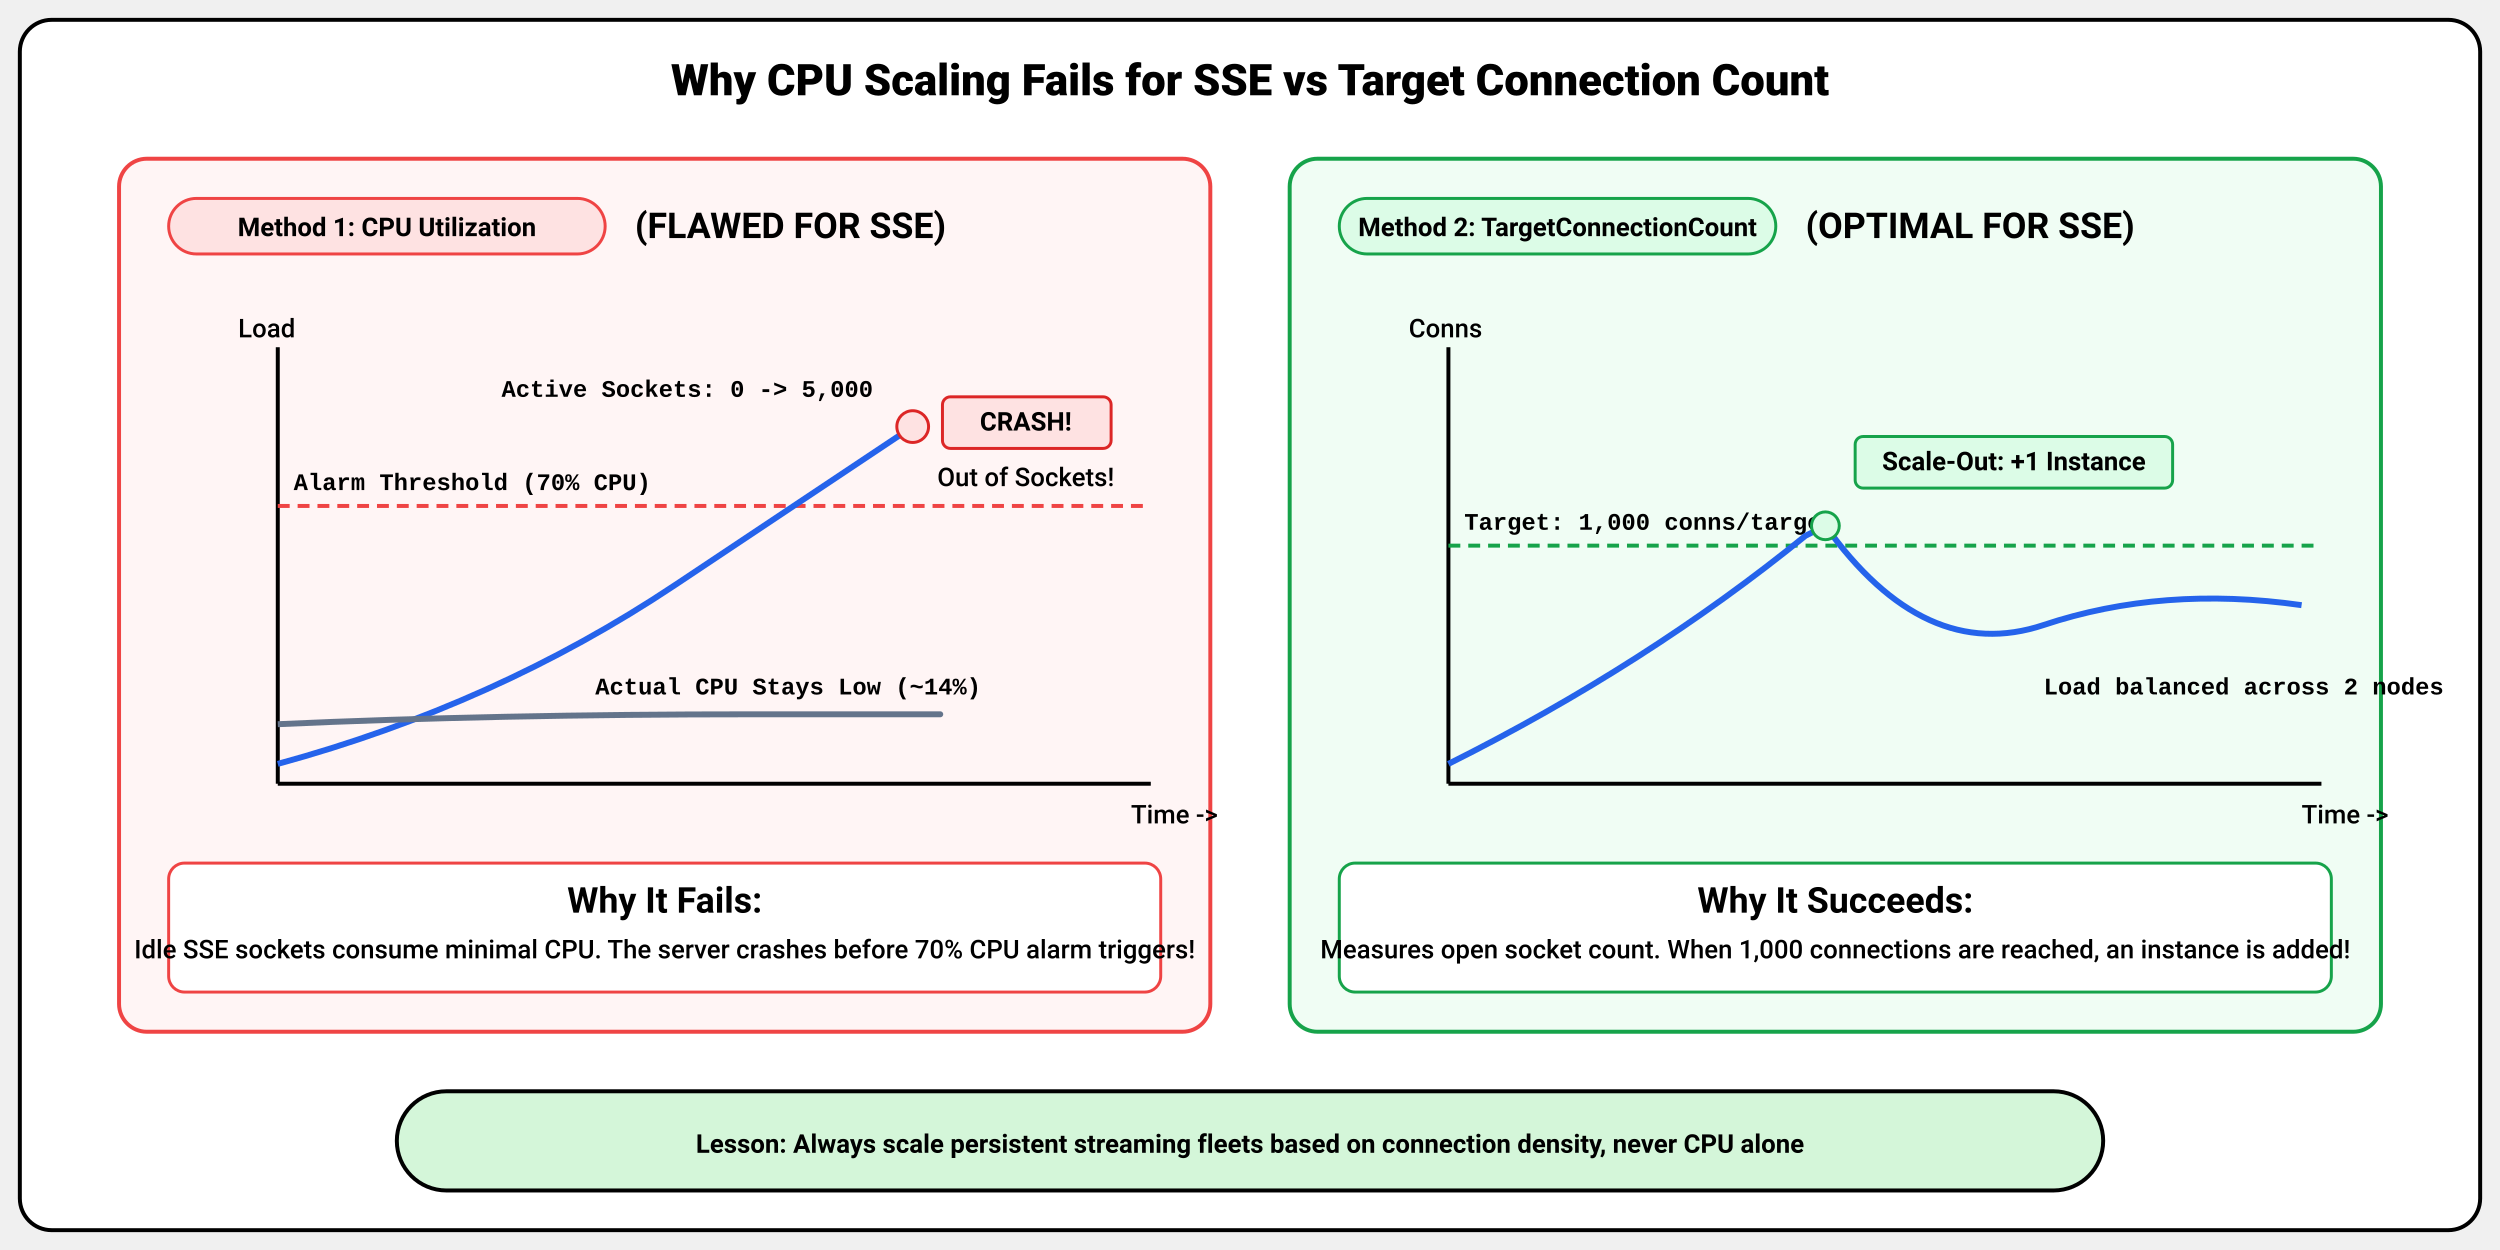
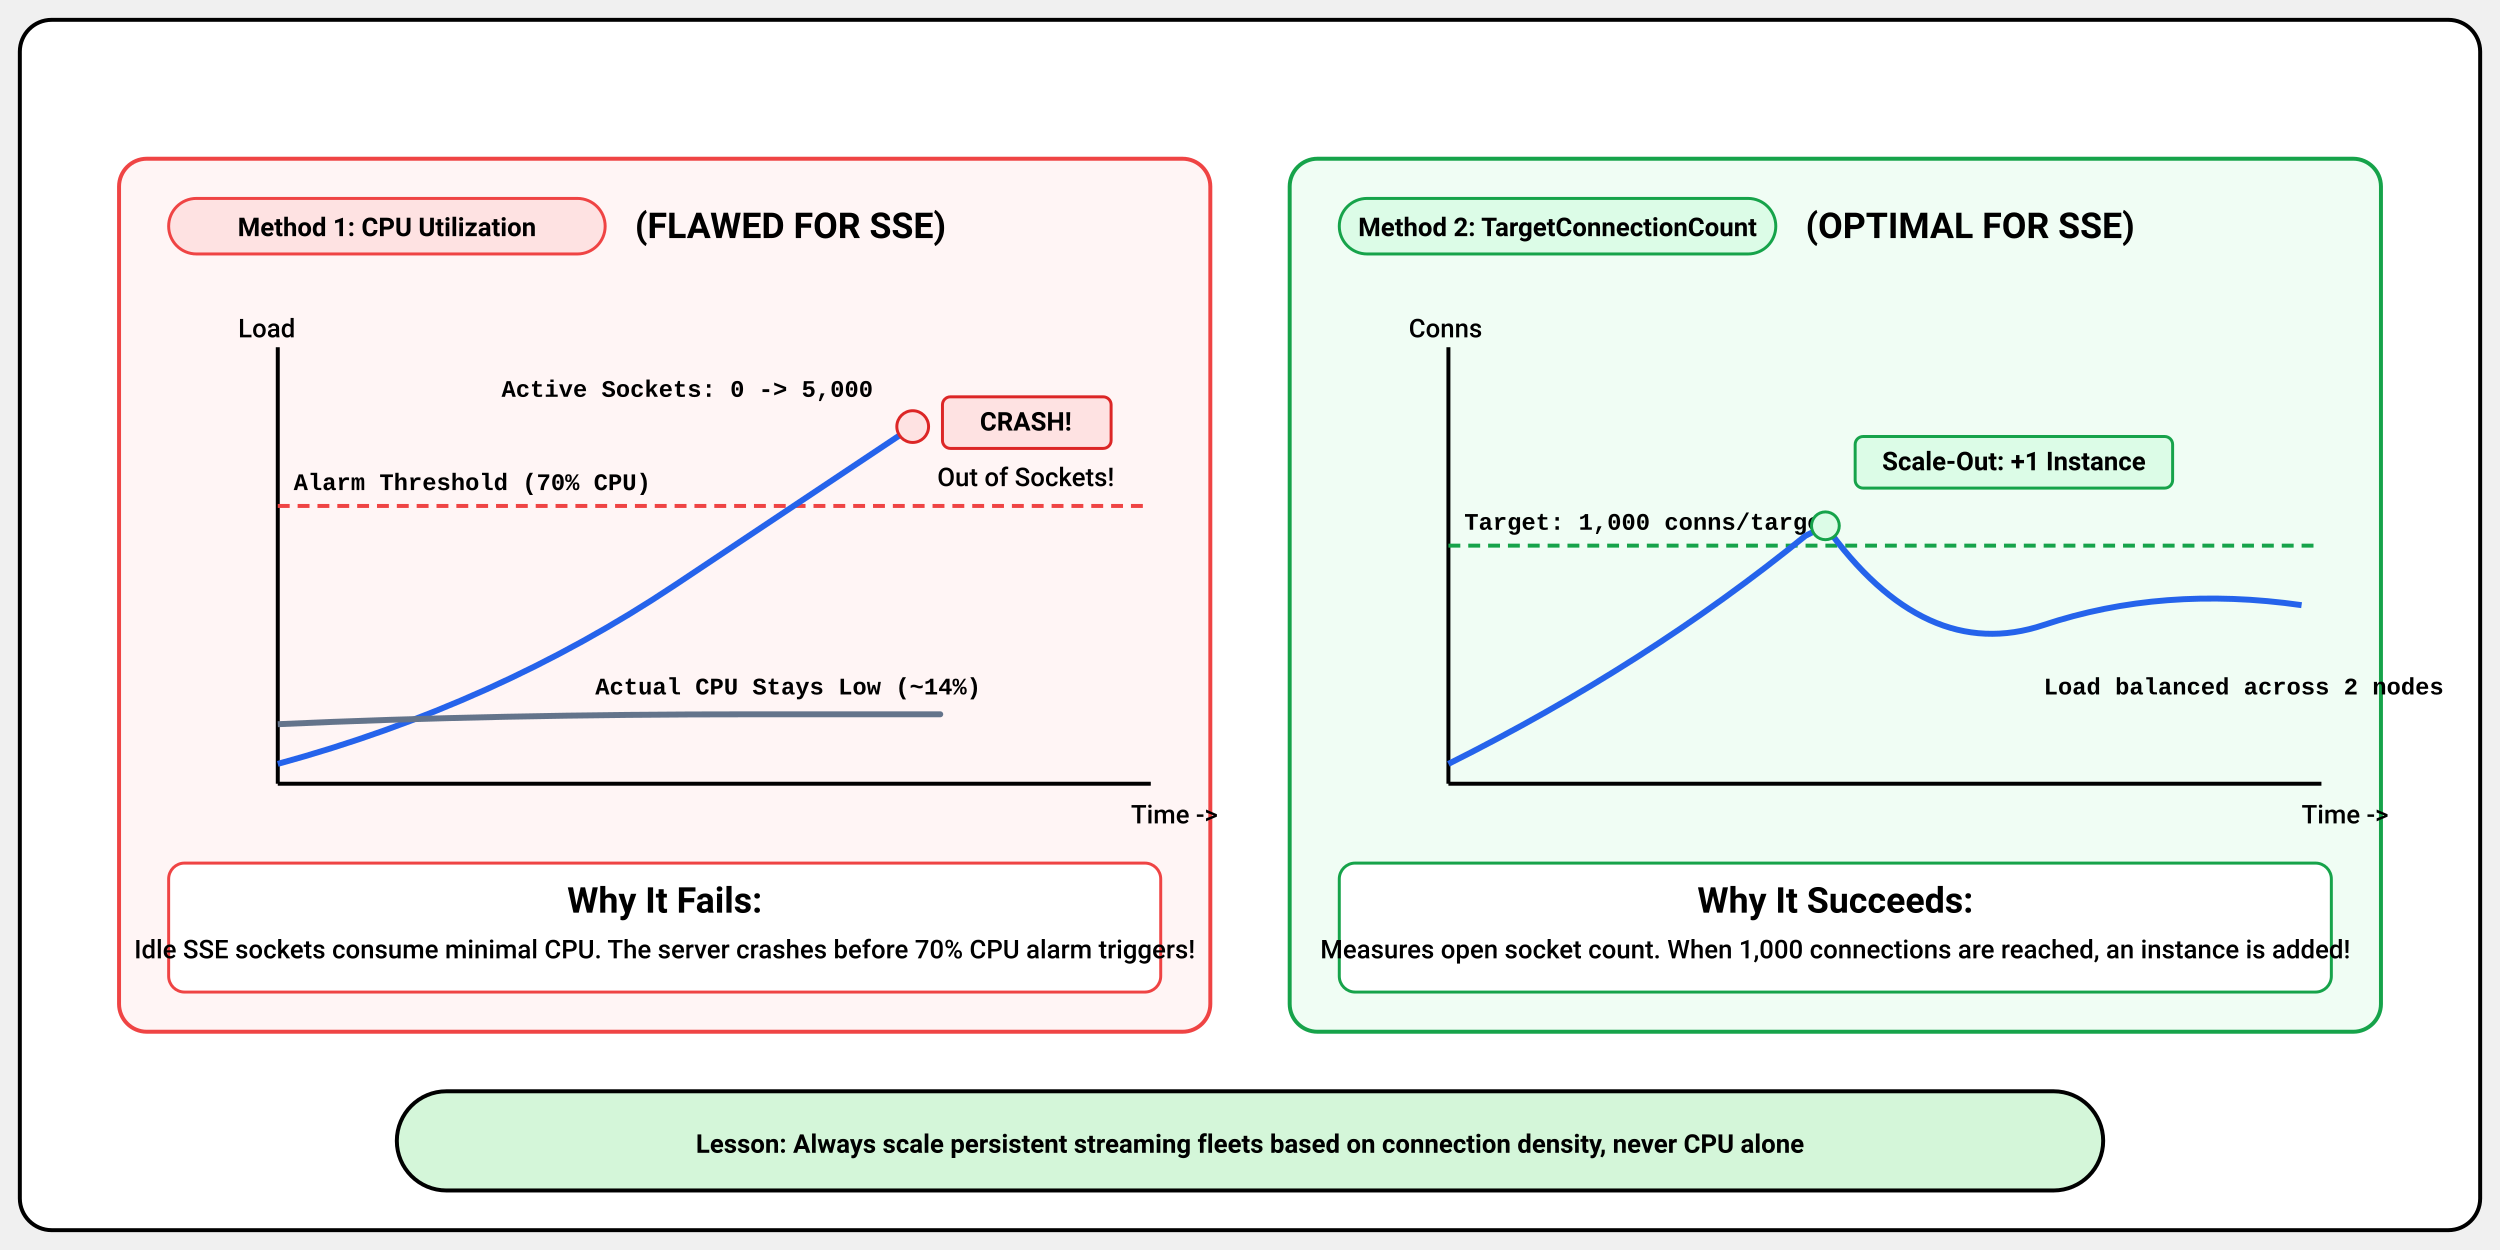
<svg xmlns="http://www.w3.org/2000/svg" viewBox="0 0 1260 630" width="100%">
  <defs>
    <style>
      .txt-title { font-family: -apple-system, BlinkMacSystemFont, "Segoe UI", Roboto, Helvetica, Arial, sans-serif; font-size: 22px; font-weight: 800; fill: #000000; }
      .txt-node-title { font-family: -apple-system, BlinkMacSystemFont, "Segoe UI", Roboto, Helvetica, Arial, sans-serif; font-size: 18px; font-weight: 700; fill: #000000; }
      .txt-node-sub { font-family: -apple-system, BlinkMacSystemFont, "Segoe UI", Roboto, Helvetica, Arial, sans-serif; font-size: 13px; font-weight: 500; fill: #000000; }
      .txt-node-code { font-family: "SFMono-Regular", Consolas, "Liberation Mono", Menlo, monospace; font-size: 12px; font-weight: 700; fill: #000000; }
      .txt-badge { font-family: -apple-system, BlinkMacSystemFont, "Segoe UI", Roboto, Helvetica, Arial, sans-serif; font-size: 13px; font-weight: 700; fill: #000000; }

      @keyframes pulse-dot {
        0% { r: 6px; }
        50% { r: 9px; }
        100% { r: 6px; }
      }
      .anim-crash {
        animation: pulse-dot 1.5s infinite ease-in-out;
      }
    </style>
  </defs>
  <rect x="10" y="10" width="1240" height="610" rx="16" fill="#ffffff" stroke="#000000" stroke-width="2" />
-   <text x="630" y="48" class="txt-title" text-anchor="middle">Why CPU Scaling Fails for SSE vs Target Connection Count</text>
  <g transform="translate(60, 80)">
    <rect width="550" height="440" rx="14" fill="#fff5f5" stroke="#ef4444" stroke-width="2" />
    <rect x="25" y="20" width="220" height="28" rx="14" fill="#fee2e2" stroke="#ef4444" stroke-width="1.5" />
    <text x="135" y="39" class="txt-badge" font-size="12" text-anchor="middle">Method 1: CPU Utilization</text>
    <text x="260" y="40" class="txt-node-title" font-size="16">(FLAWED FOR SSE)</text>
    <g transform="translate(40, 75)">
      <line x1="40" y1="20" x2="40" y2="240" stroke="#000000" stroke-width="2" />
      <line x1="40" y1="240" x2="480" y2="240" stroke="#000000" stroke-width="2" />
      <text x="470" y="260" class="txt-node-sub">Time -&gt;</text>
      <text x="20" y="15" class="txt-node-sub">Load</text>
      <line x1="40" y1="100" x2="480" y2="100" stroke="#ef4444" stroke-width="2" stroke-dasharray="6 4" />
      <text x="48" y="92" class="txt-node-code" font-size="11">Alarm Threshold (70% CPU)</text>
      <path d="M 40 230 Q 150 200 240 140 T 360 60" fill="none" stroke="#2563eb" stroke-width="3" />
      <text x="340" y="45" class="txt-node-code" font-size="11" text-anchor="end">Active Sockets: 0 -&gt; 5,000</text>
      <path d="M 40 210 Q 150 205 280 205 T 360 205" fill="none" stroke="#64748b" stroke-width="3" />
      <text x="200" y="195" class="txt-node-code" font-size="11">Actual CPU Stays Low (~14%)</text>
      <circle cx="360" cy="60" r="8" fill="#fee2e2" stroke="#dc2626" stroke-width="1.5" class="anim-crash" />
      <rect x="375" y="45" width="85" height="26" rx="4" fill="#fee2e2" stroke="#dc2626" stroke-width="1.5" />
      <text x="417" y="62" class="txt-badge" font-size="11" text-anchor="middle">CRASH!</text>
      <text x="417" y="90" class="txt-node-sub" font-size="11" text-anchor="middle">Out of Sockets!</text>
    </g>
    <rect x="25" y="355" width="500" height="65" rx="8" fill="#ffffff" stroke="#ef4444" stroke-width="1.5" />
    <text x="275" y="380" class="txt-node-title" font-size="14" text-anchor="middle">Why It Fails:</text>
    <text x="275" y="403" class="txt-node-sub" font-size="12.5" text-anchor="middle">Idle SSE sockets consume minimal CPU. The server crashes before 70% CPU alarm triggers!</text>
  </g>
  <g transform="translate(650, 80)">
    <rect width="550" height="440" rx="14" fill="#f0fdf4" stroke="#16a34a" stroke-width="2" />
    <rect x="25" y="20" width="220" height="28" rx="14" fill="#dcfce7" stroke="#16a34a" stroke-width="1.5" />
    <text x="135" y="39" class="txt-badge" font-size="12" text-anchor="middle">Method 2: TargetConnectionCount</text>
    <text x="260" y="40" class="txt-node-title" font-size="16">(OPTIMAL FOR SSE)</text>
    <g transform="translate(40, 75)">
      <line x1="40" y1="20" x2="40" y2="240" stroke="#000000" stroke-width="2" />
      <line x1="40" y1="240" x2="480" y2="240" stroke="#000000" stroke-width="2" />
      <text x="470" y="260" class="txt-node-sub">Time -&gt;</text>
      <text x="20" y="15" class="txt-node-sub">Conns</text>
      <line x1="40" y1="120" x2="480" y2="120" stroke="#16a34a" stroke-width="2" stroke-dasharray="6 4" />
      <text x="48" y="112" class="txt-node-code" font-size="11">Target: 1,000 conns/target</text>
      <path d="M 40 230 Q 140 180 220 115 L 230 110" fill="none" stroke="#2563eb" stroke-width="3" />
      <path d="M 230 110 Q 280 180 340 160 T 470 150" fill="none" stroke="#2563eb" stroke-width="3" />
      <circle cx="230" cy="110" r="7" fill="#dcfce7" stroke="#16a34a" stroke-width="1.5" />
      <rect x="245" y="65" width="160" height="26" rx="4" fill="#dcfce7" stroke="#16a34a" stroke-width="1.5" />
      <text x="325" y="82" class="txt-badge" font-size="11" text-anchor="middle">Scale-Out: +1 Instance</text>
      <text x="340" y="195" class="txt-node-code" font-size="11">Load balanced across 2 nodes</text>
    </g>
    <rect x="25" y="355" width="500" height="65" rx="8" fill="#ffffff" stroke="#16a34a" stroke-width="1.5" />
    <text x="275" y="380" class="txt-node-title" font-size="14" text-anchor="middle">Why It Succeeds:</text>
    <text x="275" y="403" class="txt-node-sub" font-size="12.5" text-anchor="middle">Measures open socket count. When 1,000 connections are reached, an instance is added!</text>
  </g>
  <g transform="translate(200, 550)">
    <rect width="860" height="50" rx="25" fill="#d4f6d9" stroke="#000000" stroke-width="2" />
    <text x="430" y="31" class="txt-badge" font-size="15" text-anchor="middle">Lesson: Always scale persistent streaming fleets based on connection density, never CPU alone</text>
  </g>
</svg>
